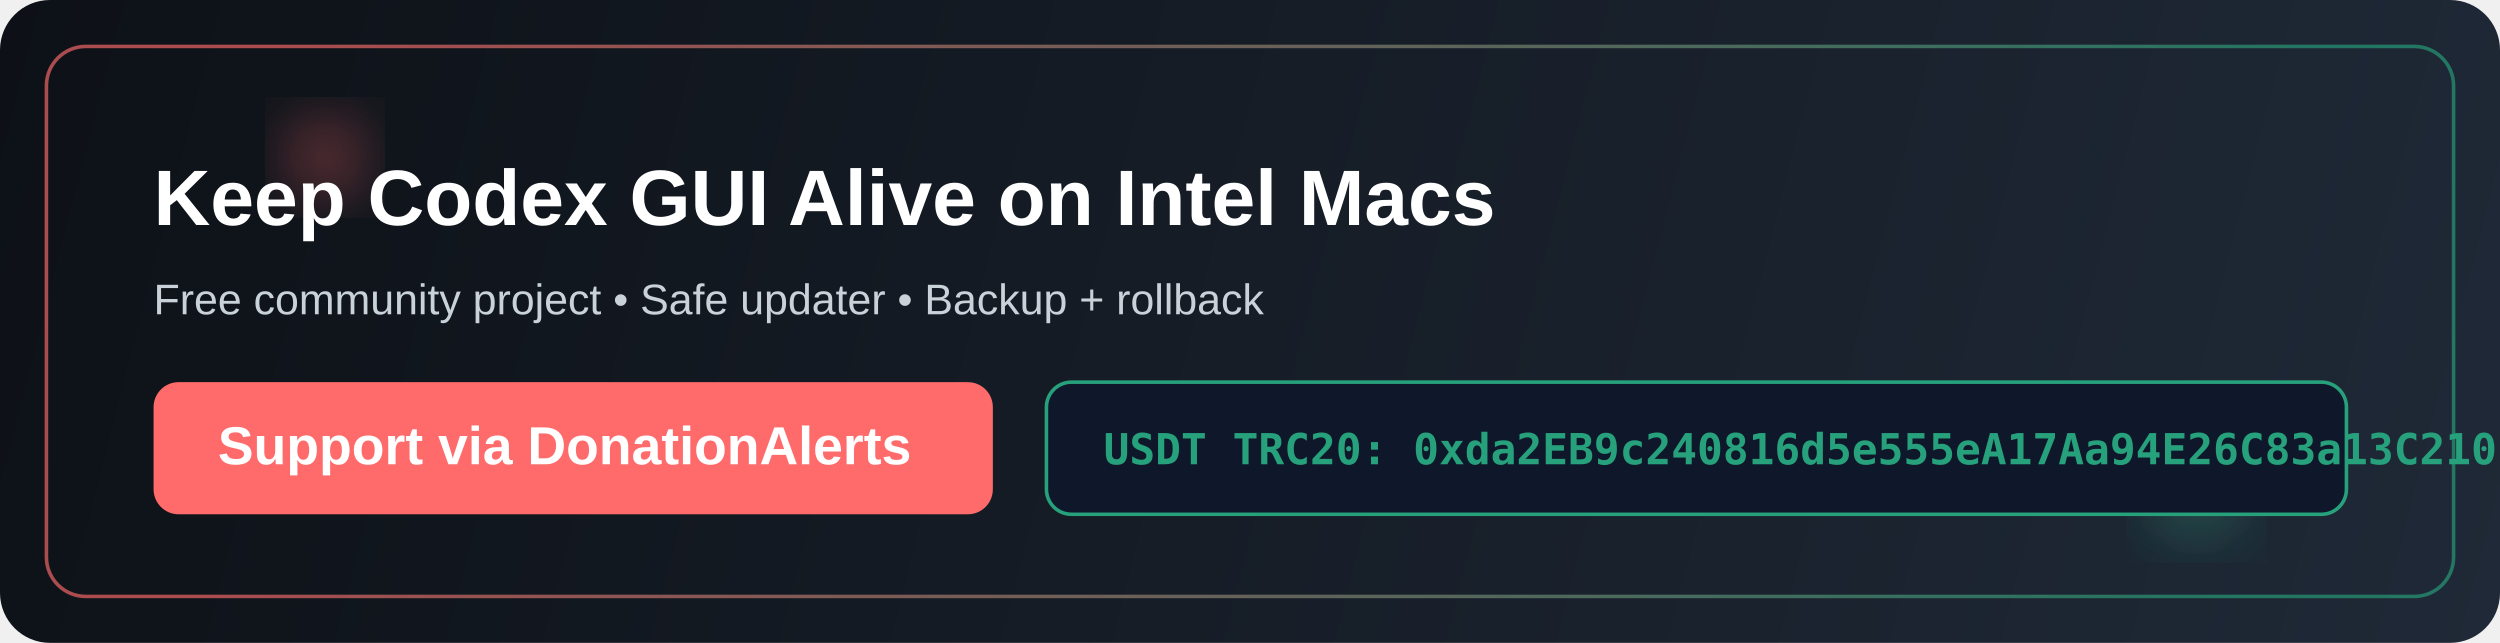
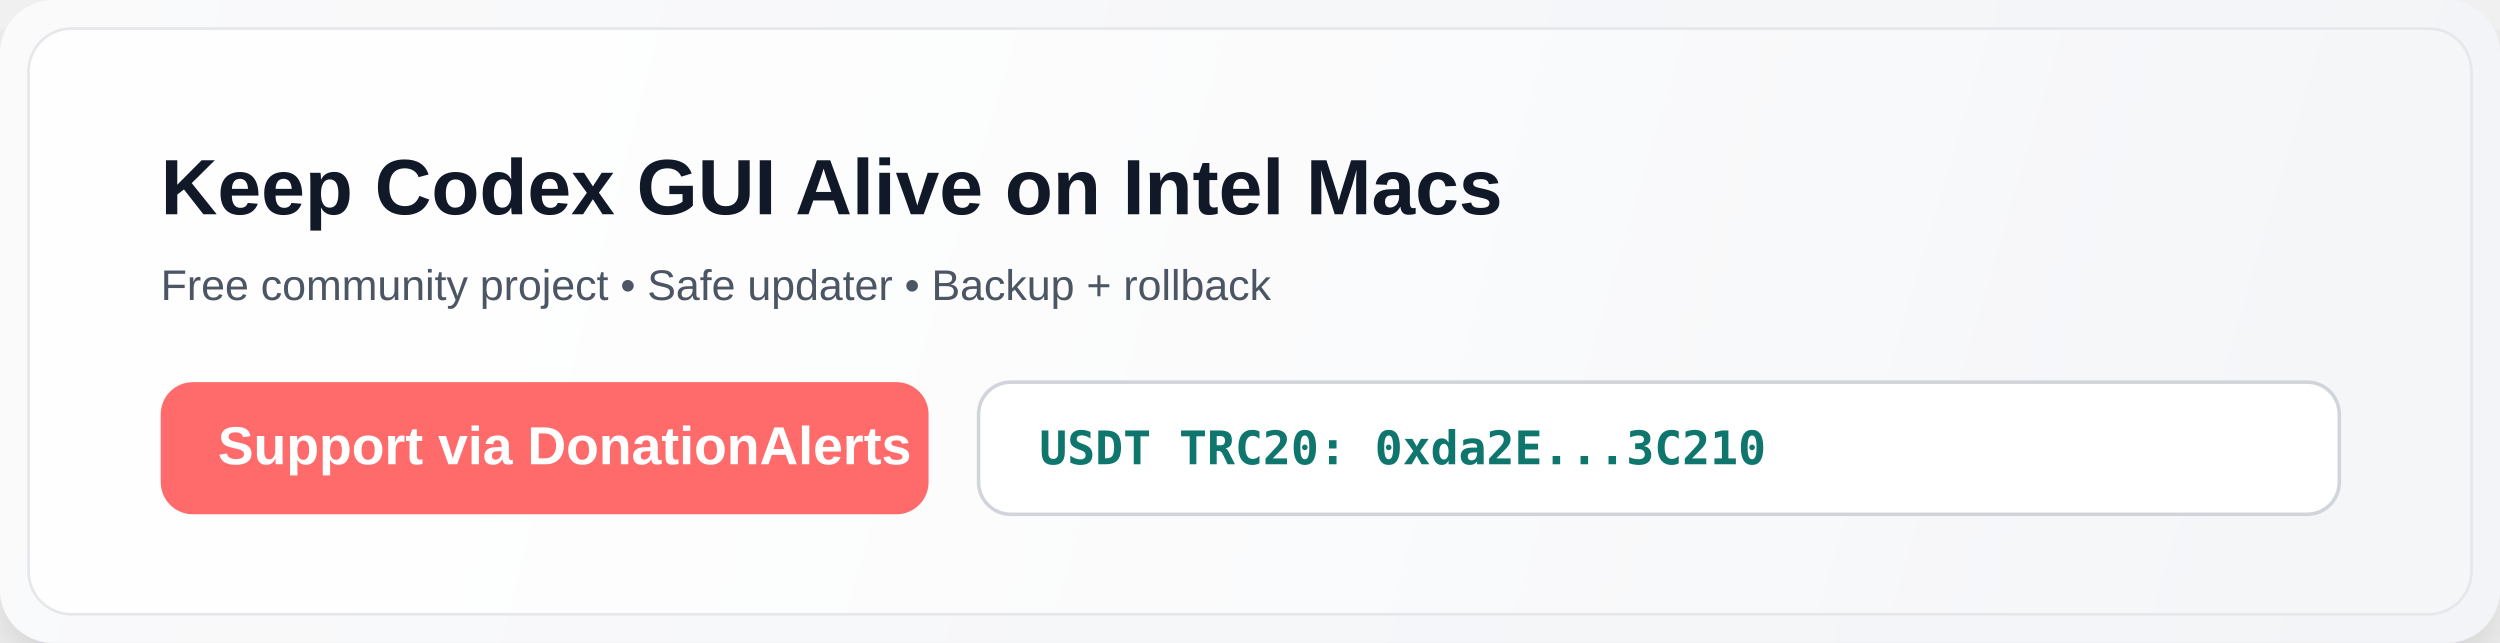
<svg xmlns="http://www.w3.org/2000/svg" width="1400" height="360" viewBox="0 0 1400 360" fill="none">
  <defs>
-     <linearGradient id="bg" x1="0" y1="0" x2="1400" y2="360" gradientUnits="userSpaceOnUse">
-       <stop stop-color="#0D1117" />
-       <stop offset="1" stop-color="#1F2937" />
+     <linearGradient id="card" x1="0" y1="0" x2="1400" y2="360" gradientUnits="userSpaceOnUse">
+       <stop stop-color="#FAFAFB" />
+       <stop offset="1" stop-color="#F2F4F7" />
    </linearGradient>
-     <linearGradient id="accent" x1="150" y1="74" x2="1250" y2="290" gradientUnits="userSpaceOnUse">
-       <stop stop-color="#FF6B6B" />
-       <stop offset="1" stop-color="#26A17B" />
+     <linearGradient id="shine" x1="180" y1="28" x2="1210" y2="332" gradientUnits="userSpaceOnUse">
+       <stop stop-color="#FFFFFF" stop-opacity="0.9" />
+       <stop offset="1" stop-color="#FFFFFF" stop-opacity="0.15" />
    </linearGradient>
-     <filter id="blur" x="-20%" y="-20%" width="140%" height="140%">
-       <feGaussianBlur stdDeviation="18" />
+     <filter id="shadow" x="-6%" y="-12%" width="112%" height="128%">
+       <feDropShadow dx="0" dy="16" stdDeviation="22" flood-color="#0F172A" flood-opacity="0.18" />
    </filter>
  </defs>
-   <rect width="1400" height="360" rx="28" fill="url(#bg)" />
-   <rect x="26" y="26" width="1348" height="308" rx="22" stroke="url(#accent)" stroke-opacity="0.65" stroke-width="2" />
-   <circle cx="182" cy="88" r="24" fill="#FF6B6B" fill-opacity="0.35" filter="url(#blur)" />
-   <circle cx="1230" cy="276" r="28" fill="#26A17B" fill-opacity="0.35" filter="url(#blur)" />
-   <text x="86" y="126" fill="white" font-family="SF Pro Display, Segoe UI, Arial, sans-serif" font-size="44" font-weight="700">
+   <rect width="1400" height="360" rx="30" fill="url(#card)" filter="url(#shadow)" />
+   <rect x="16" y="16" width="1368" height="328" rx="24" fill="url(#shine)" stroke="#E5E7EB" stroke-width="1.5" />
+   <text x="90" y="120" fill="#111827" font-family="SF Pro Display, Segoe UI, Arial, sans-serif" font-size="44" font-weight="700">
    Keep Codex GUI Alive on Intel Macs
  </text>
-   <text x="86" y="176" fill="#C9D1D9" font-family="SF Pro Text, Segoe UI, Arial, sans-serif" font-size="24" font-weight="500">
+   <text x="90" y="168" fill="#4B5563" font-family="SF Pro Text, Segoe UI, Arial, sans-serif" font-size="24" font-weight="500">
    Free community project • Safe updater • Backup + rollback
  </text>
-   <rect x="86" y="214" width="470" height="74" rx="14" fill="#FF6B6B" />
+   <rect x="90" y="214" width="430" height="74" rx="18" fill="#FF6B6B" />
  <text x="122" y="260" fill="white" font-family="SF Pro Display, Segoe UI, Arial, sans-serif" font-size="30" font-weight="700">
    Support via DonationAlerts
  </text>
-   <rect x="586" y="214" width="728" height="74" rx="14" fill="#0F172A" stroke="#26A17B" stroke-width="2" />
-   <text x="618" y="260" fill="#26A17B" font-family="SF Mono, Menlo, Consolas, monospace" font-size="24" font-weight="600">
-     USDT TRC20: 0xda2EB9c240816d5e555eA17Aa94E26C83a13C210
+   <rect x="548" y="214" width="762" height="74" rx="18" fill="#FFFFFF" stroke="#D1D5DB" stroke-width="2" />
+   <text x="582" y="260" fill="#0F766E" font-family="SF Mono, Menlo, Consolas, monospace" font-size="26" font-weight="600">
+     USDT TRC20: 0xda2E...3C210
  </text>
</svg>
